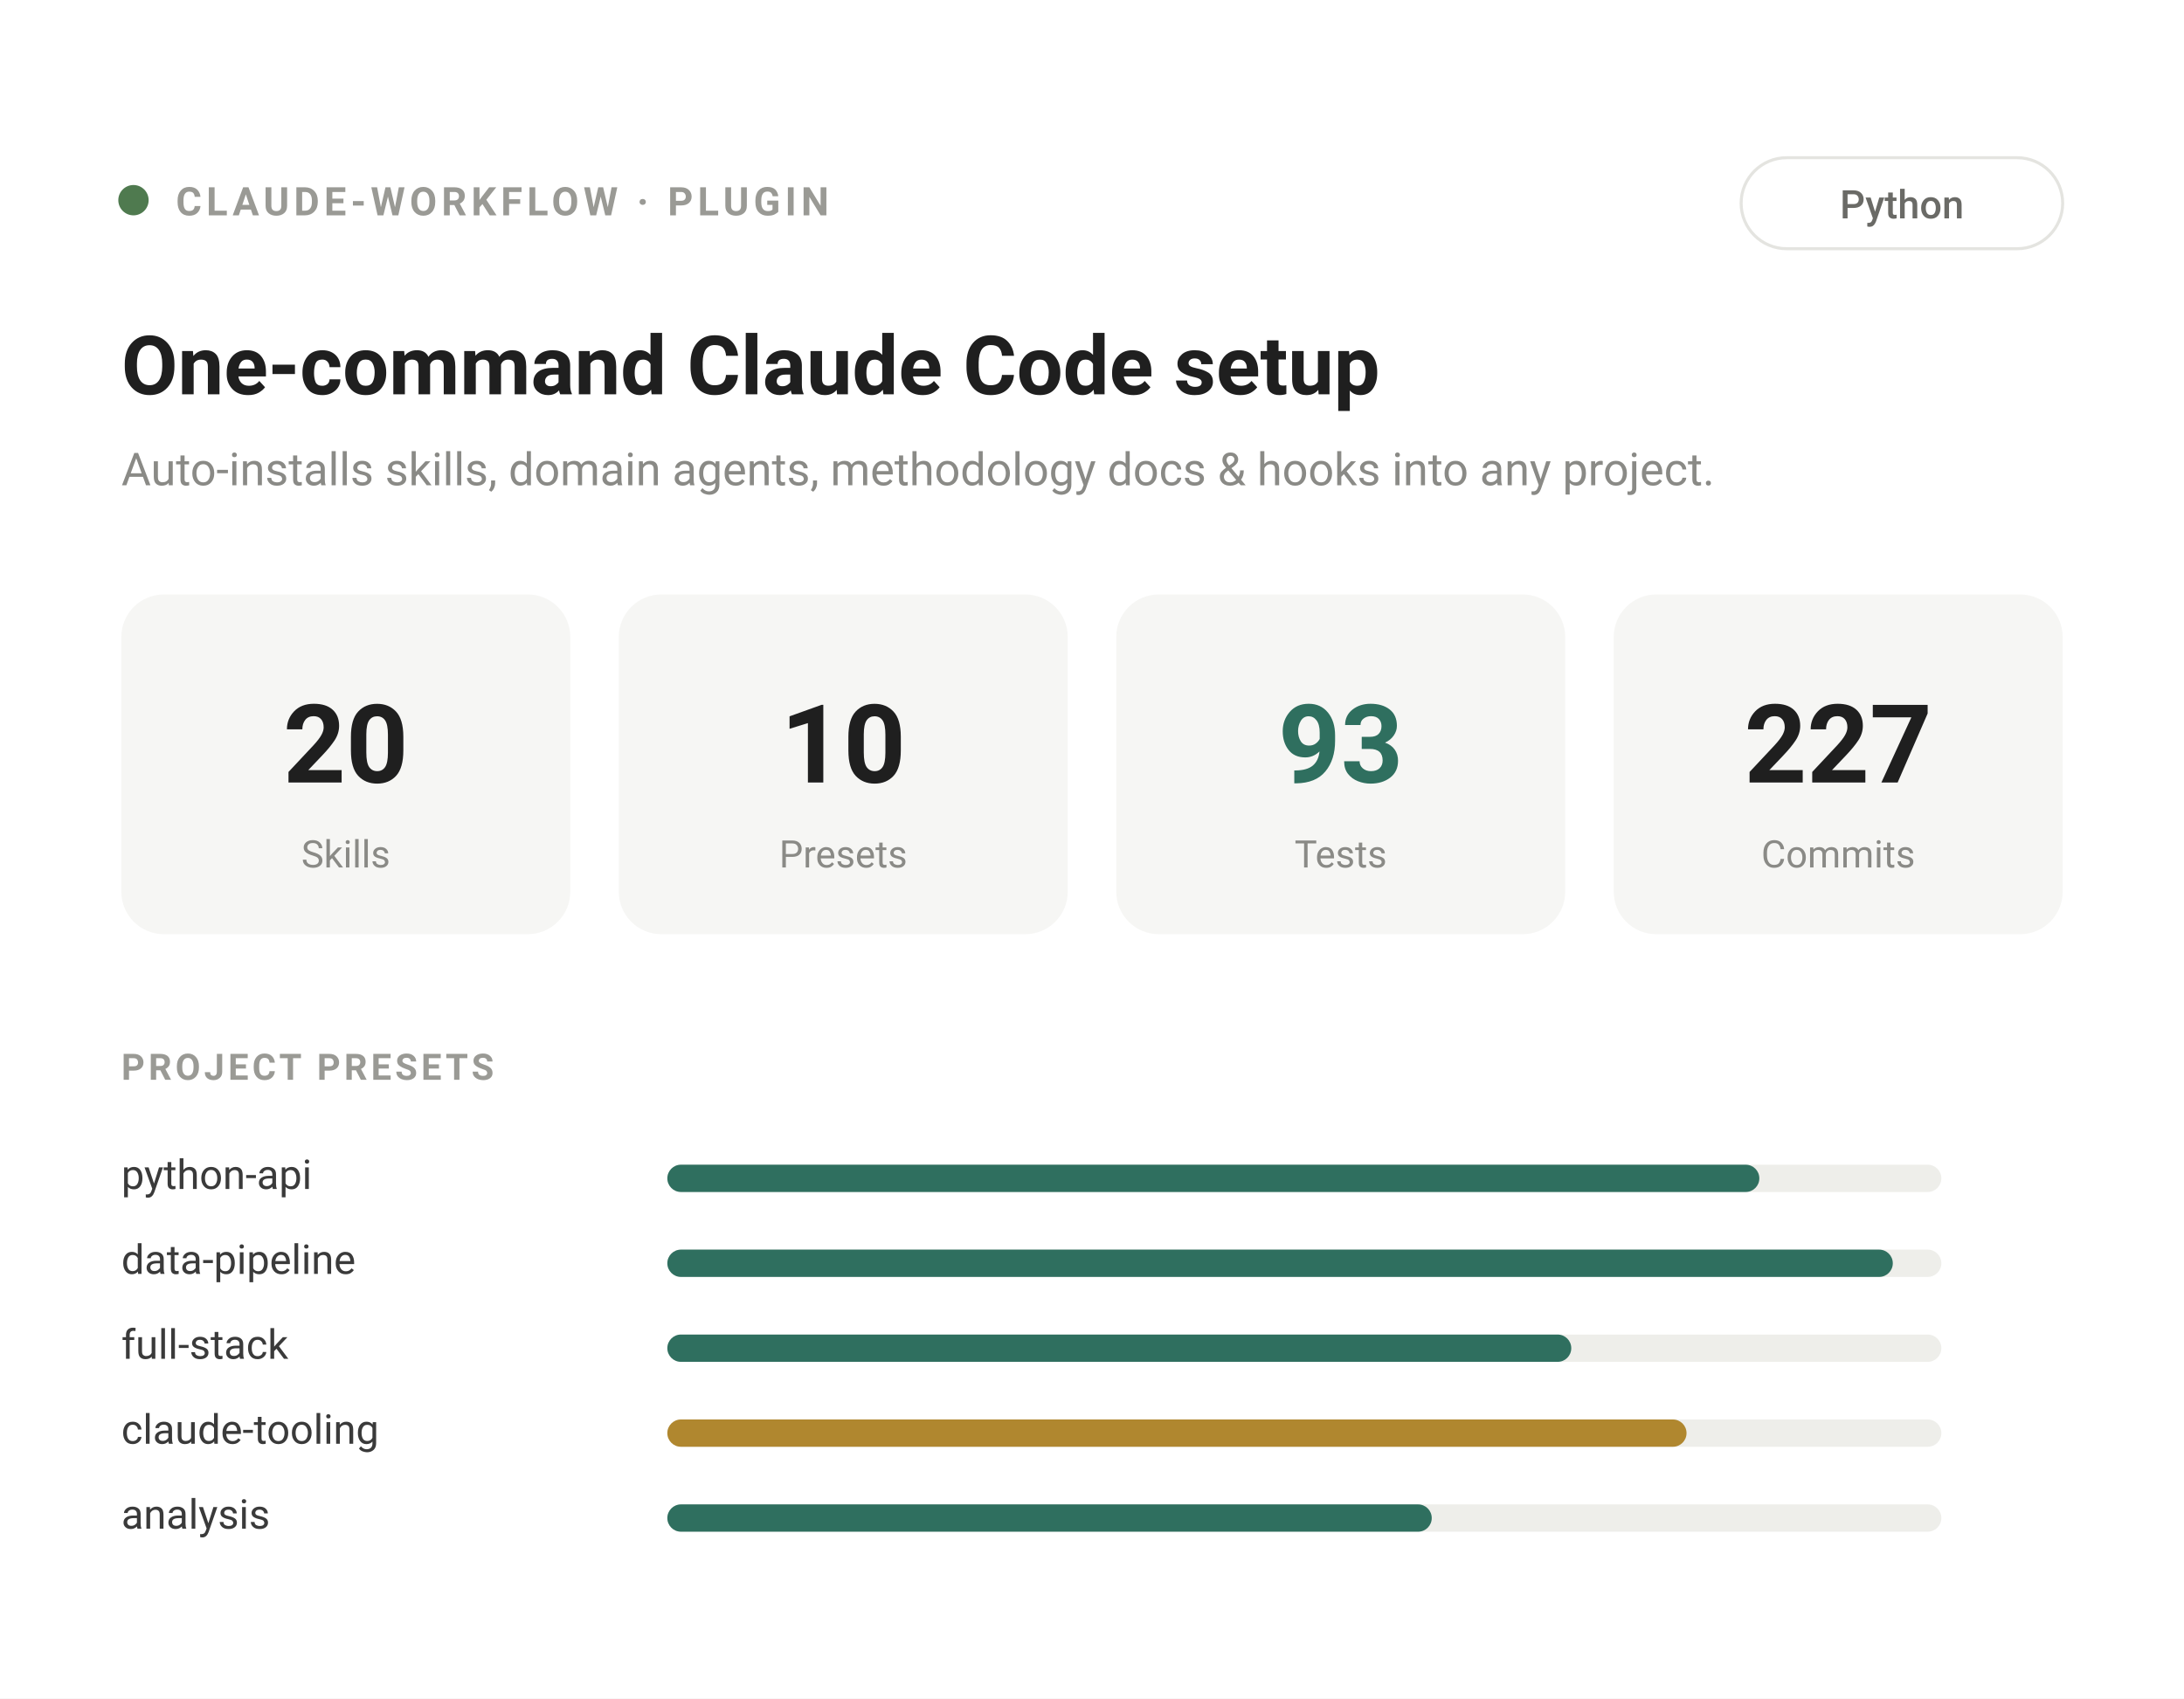
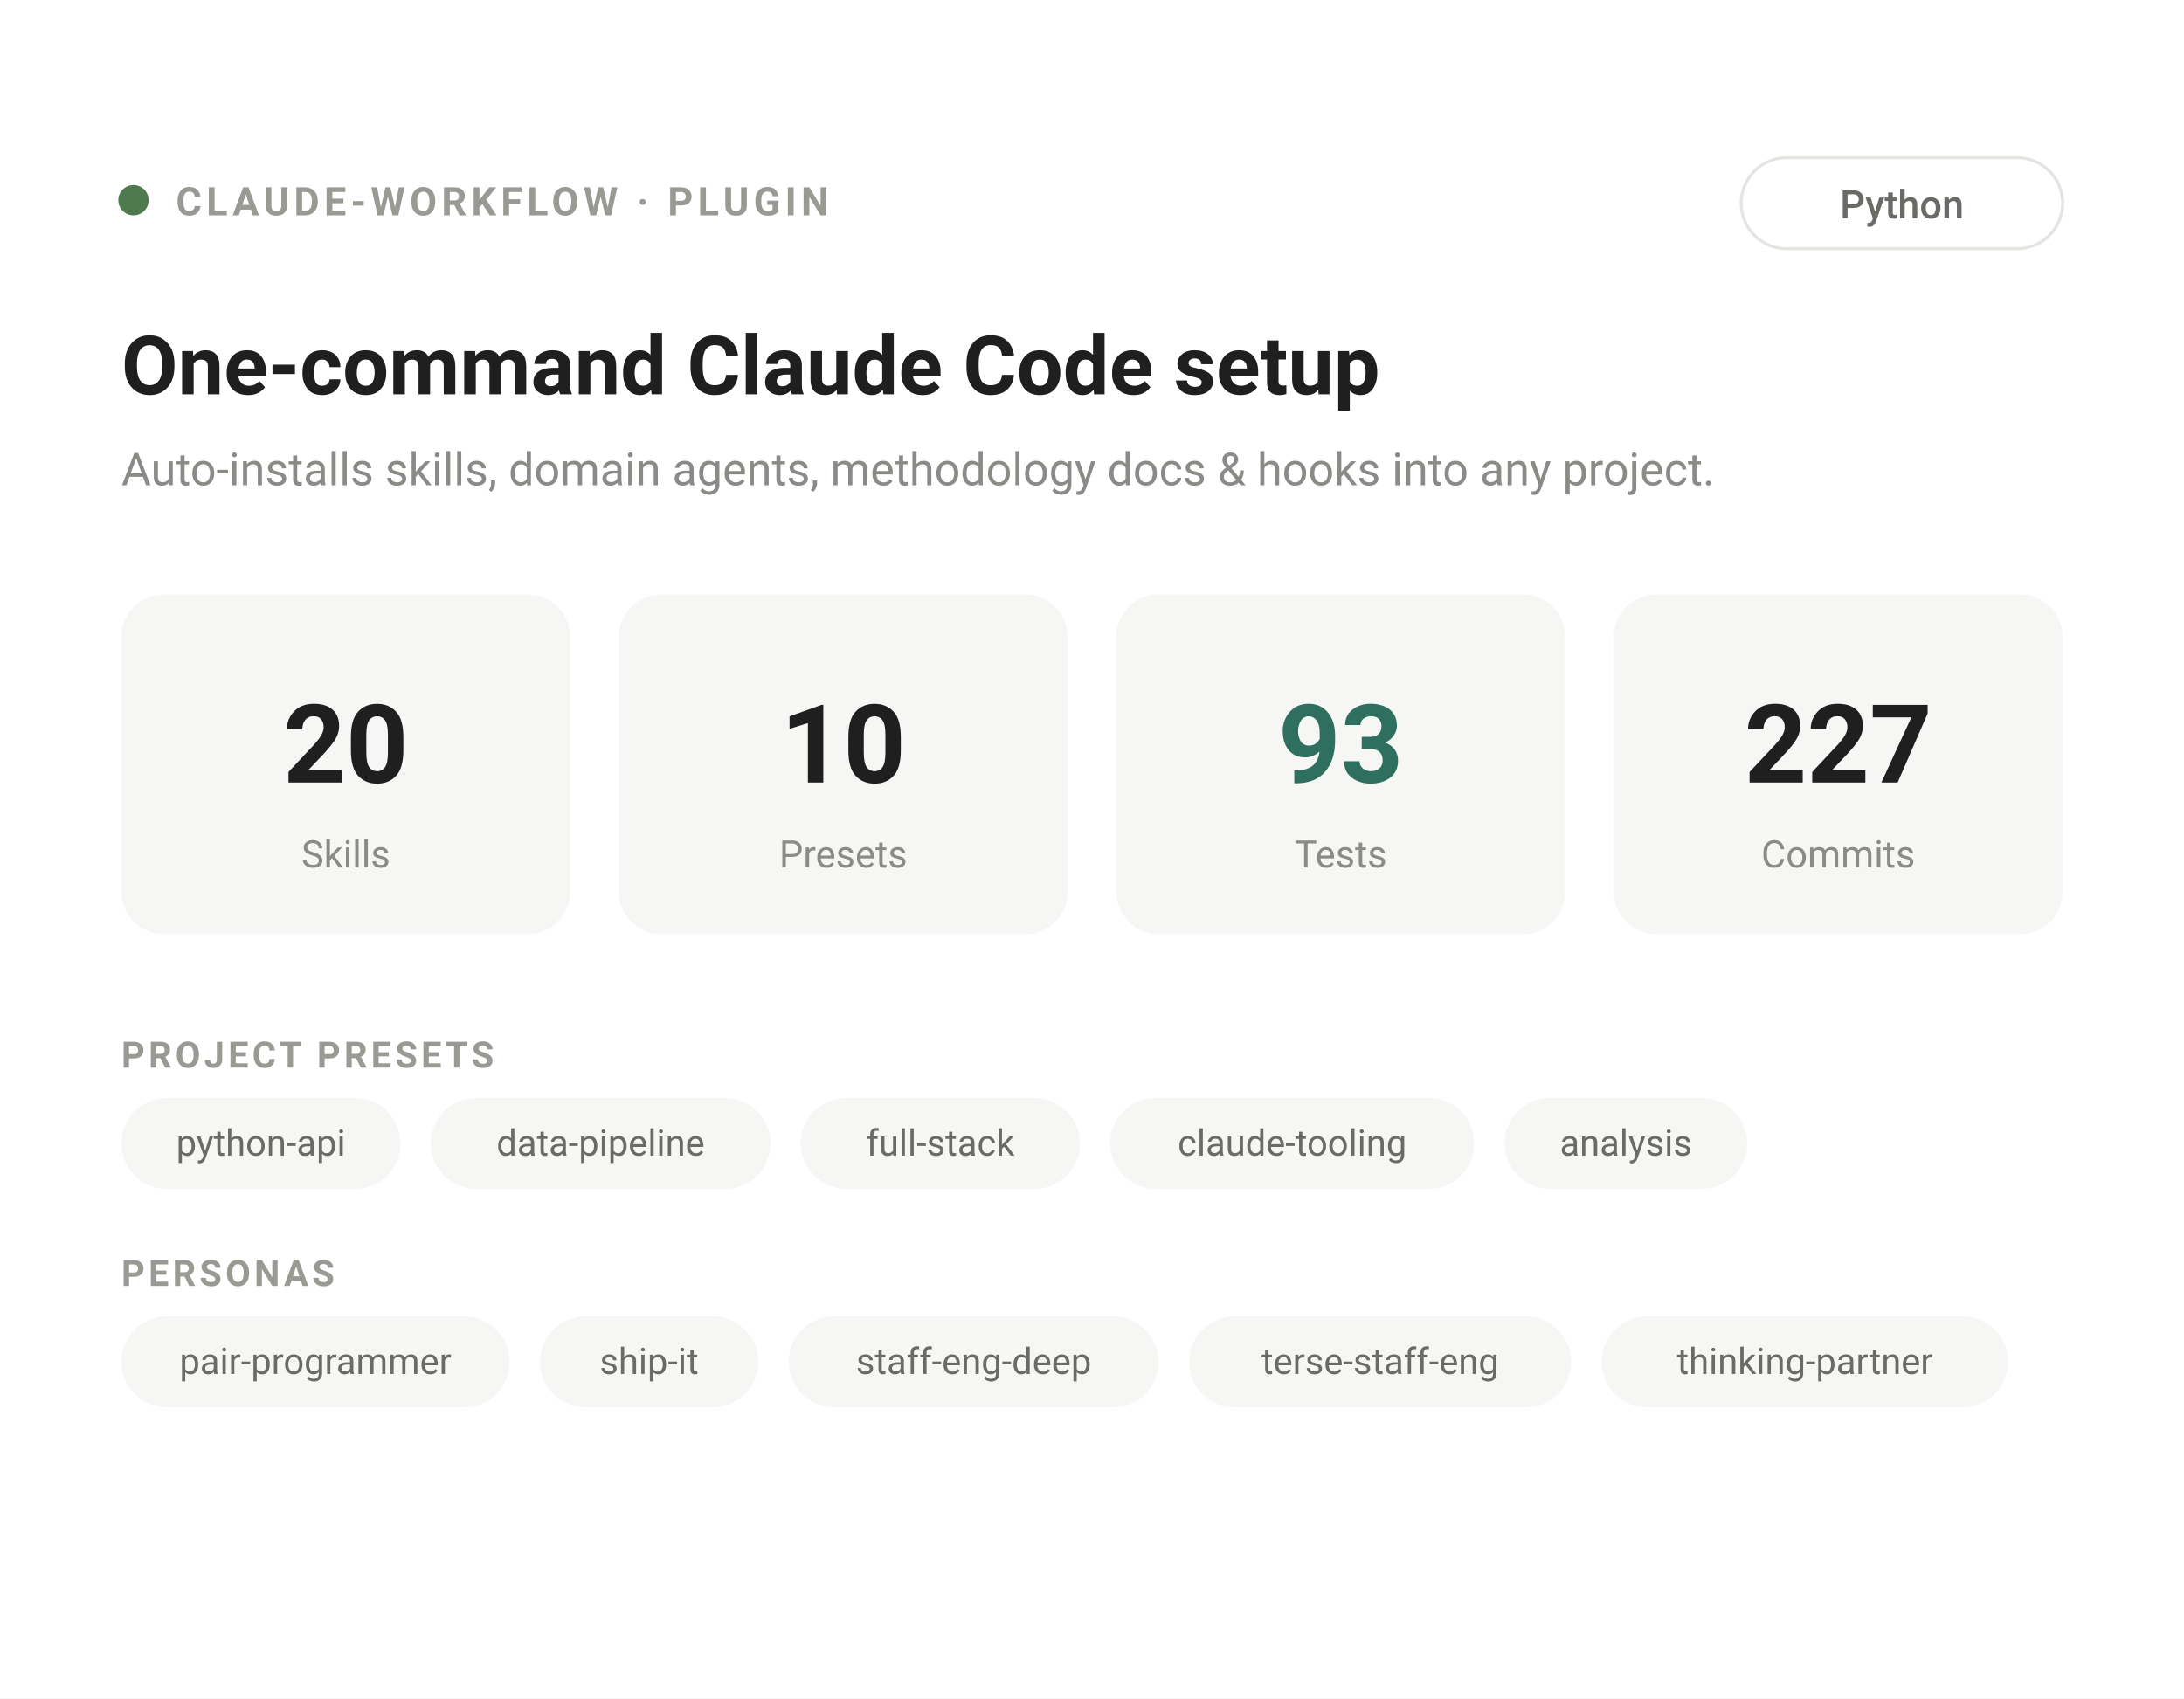
<svg xmlns="http://www.w3.org/2000/svg" viewBox="0 0 720 560" role="img" aria-label="claude-workflow plugin cockpit: 20 skills, 10 presets, 93 tests, 227 commits" font-family="-apple-system, BlinkMacSystemFont, 'Segoe UI', Roboto, Helvetica, Arial, sans-serif">
  <rect width="720" height="560" fill="#ffffff" />
  <circle cx="44" cy="66" r="5" fill="#4f7a4f" />
  <text x="58" y="71" font-size="13" font-weight="600" letter-spacing="1.5" fill="#9a9a95">CLAUDE-WORKFLOW · PLUGIN</text>
  <rect x="574" y="52" width="106" height="30" rx="15" fill="none" stroke="#e4e4e0" />
  <text x="627" y="72" font-size="13" font-weight="500" fill="#6a6a66" text-anchor="middle">Python</text>
  <text x="40" y="130" font-size="27" font-weight="700" fill="#1f1f1f">One-command Claude Code setup</text>
  <text x="40" y="160" font-size="15" fill="#8a8a86">Auto-installs skills, domain agents, methodology docs &amp; hooks into any project.</text>
  <g>
    <rect x="40" y="196" width="148" height="112" rx="14" fill="#f6f6f4" />
    <text x="114" y="258" font-size="36" font-weight="700" fill="#1f1f1f" text-anchor="middle">20</text>
    <text x="114" y="286" font-size="12.5" fill="#8a8a86" text-anchor="middle">Skills</text>
    <rect x="204" y="196" width="148" height="112" rx="14" fill="#f6f6f4" />
    <text x="278" y="258" font-size="36" font-weight="700" fill="#1f1f1f" text-anchor="middle">10</text>
    <text x="278" y="286" font-size="12.5" fill="#8a8a86" text-anchor="middle">Presets</text>
    <rect x="368" y="196" width="148" height="112" rx="14" fill="#f6f6f4" />
    <text x="442" y="258" font-size="36" font-weight="700" fill="#2f6f5f" text-anchor="middle">93</text>
    <text x="442" y="286" font-size="12.5" fill="#8a8a86" text-anchor="middle">Tests</text>
    <rect x="532" y="196" width="148" height="112" rx="14" fill="#f6f6f4" />
    <text x="606" y="258" font-size="36" font-weight="700" fill="#1f1f1f" text-anchor="middle">227</text>
    <text x="606" y="286" font-size="12.5" fill="#8a8a86" text-anchor="middle">Commits</text>
  </g>
-   <text x="40" y="356" font-size="12" font-weight="600" letter-spacing="1.2" fill="#9a9a95">PROJECT PRESETS</text>
-   <g font-size="13.5" fill="#3a3a3a">
-     <text x="40" y="392">python-api</text>
-     <rect x="220" y="384" width="420" height="9" rx="4.5" fill="#eeeeea" />
-     <rect x="220" y="384" width="360" height="9" rx="4.5" fill="#2f6f5f" />
-     <text x="40" y="420">data-pipeline</text>
-     <rect x="220" y="412" width="420" height="9" rx="4.5" fill="#eeeeea" />
-     <rect x="220" y="412" width="404" height="9" rx="4.5" fill="#2f6f5f" />
-     <text x="40" y="448">full-stack</text>
-     <rect x="220" y="440" width="420" height="9" rx="4.5" fill="#eeeeea" />
-     <rect x="220" y="440" width="298" height="9" rx="4.5" fill="#2f6f5f" />
-     <text x="40" y="476">claude-tooling</text>
-     <rect x="220" y="468" width="420" height="9" rx="4.5" fill="#eeeeea" />
-     <rect x="220" y="468" width="336" height="9" rx="4.5" fill="#b0872f" />
-     <text x="40" y="504">analysis</text>
-     <rect x="220" y="496" width="420" height="9" rx="4.5" fill="#eeeeea" />
-     <rect x="220" y="496" width="252" height="9" rx="4.5" fill="#2f6f5f" />
+   <text x="40" y="352" font-size="12" font-weight="600" letter-spacing="1.2" fill="#9a9a95">PROJECT PRESETS</text>
+   <g font-size="12" fill="#6a6a66">
+     <rect x="40" y="362" width="92" height="30" rx="15" fill="#f6f6f4" />
+     <text x="86" y="381" text-anchor="middle">python-api</text>
+     <rect x="142" y="362" width="112" height="30" rx="15" fill="#f6f6f4" />
+     <text x="198" y="381" text-anchor="middle">data-pipeline</text>
+     <rect x="264" y="362" width="92" height="30" rx="15" fill="#f6f6f4" />
+     <text x="310" y="381" text-anchor="middle">full-stack</text>
+     <rect x="366" y="362" width="120" height="30" rx="15" fill="#f6f6f4" />
+     <text x="426" y="381" text-anchor="middle">claude-tooling</text>
+     <rect x="496" y="362" width="80" height="30" rx="15" fill="#f6f6f4" />
+     <text x="536" y="381" text-anchor="middle">analysis</text>
+   </g>
+   <text x="40" y="424" font-size="12" font-weight="600" letter-spacing="1.2" fill="#9a9a95">PERSONAS</text>
+   <g font-size="12" fill="#6a6a66">
+     <rect x="40" y="434" width="128" height="30" rx="15" fill="#f6f6f4" />
+     <text x="104" y="453" text-anchor="middle">pair-programmer</text>
+     <rect x="178" y="434" width="72" height="30" rx="15" fill="#f6f6f4" />
+     <text x="214" y="453" text-anchor="middle">ship-it</text>
+     <rect x="260" y="434" width="122" height="30" rx="15" fill="#f6f6f4" />
+     <text x="321" y="453" text-anchor="middle">staff-eng-deep</text>
+     <rect x="392" y="434" width="126" height="30" rx="15" fill="#f6f6f4" />
+     <text x="455" y="453" text-anchor="middle">terse-staff-eng</text>
+     <rect x="528" y="434" width="134" height="30" rx="15" fill="#f6f6f4" />
+     <text x="595" y="453" text-anchor="middle">thinking-partner</text>
  </g>
</svg>
